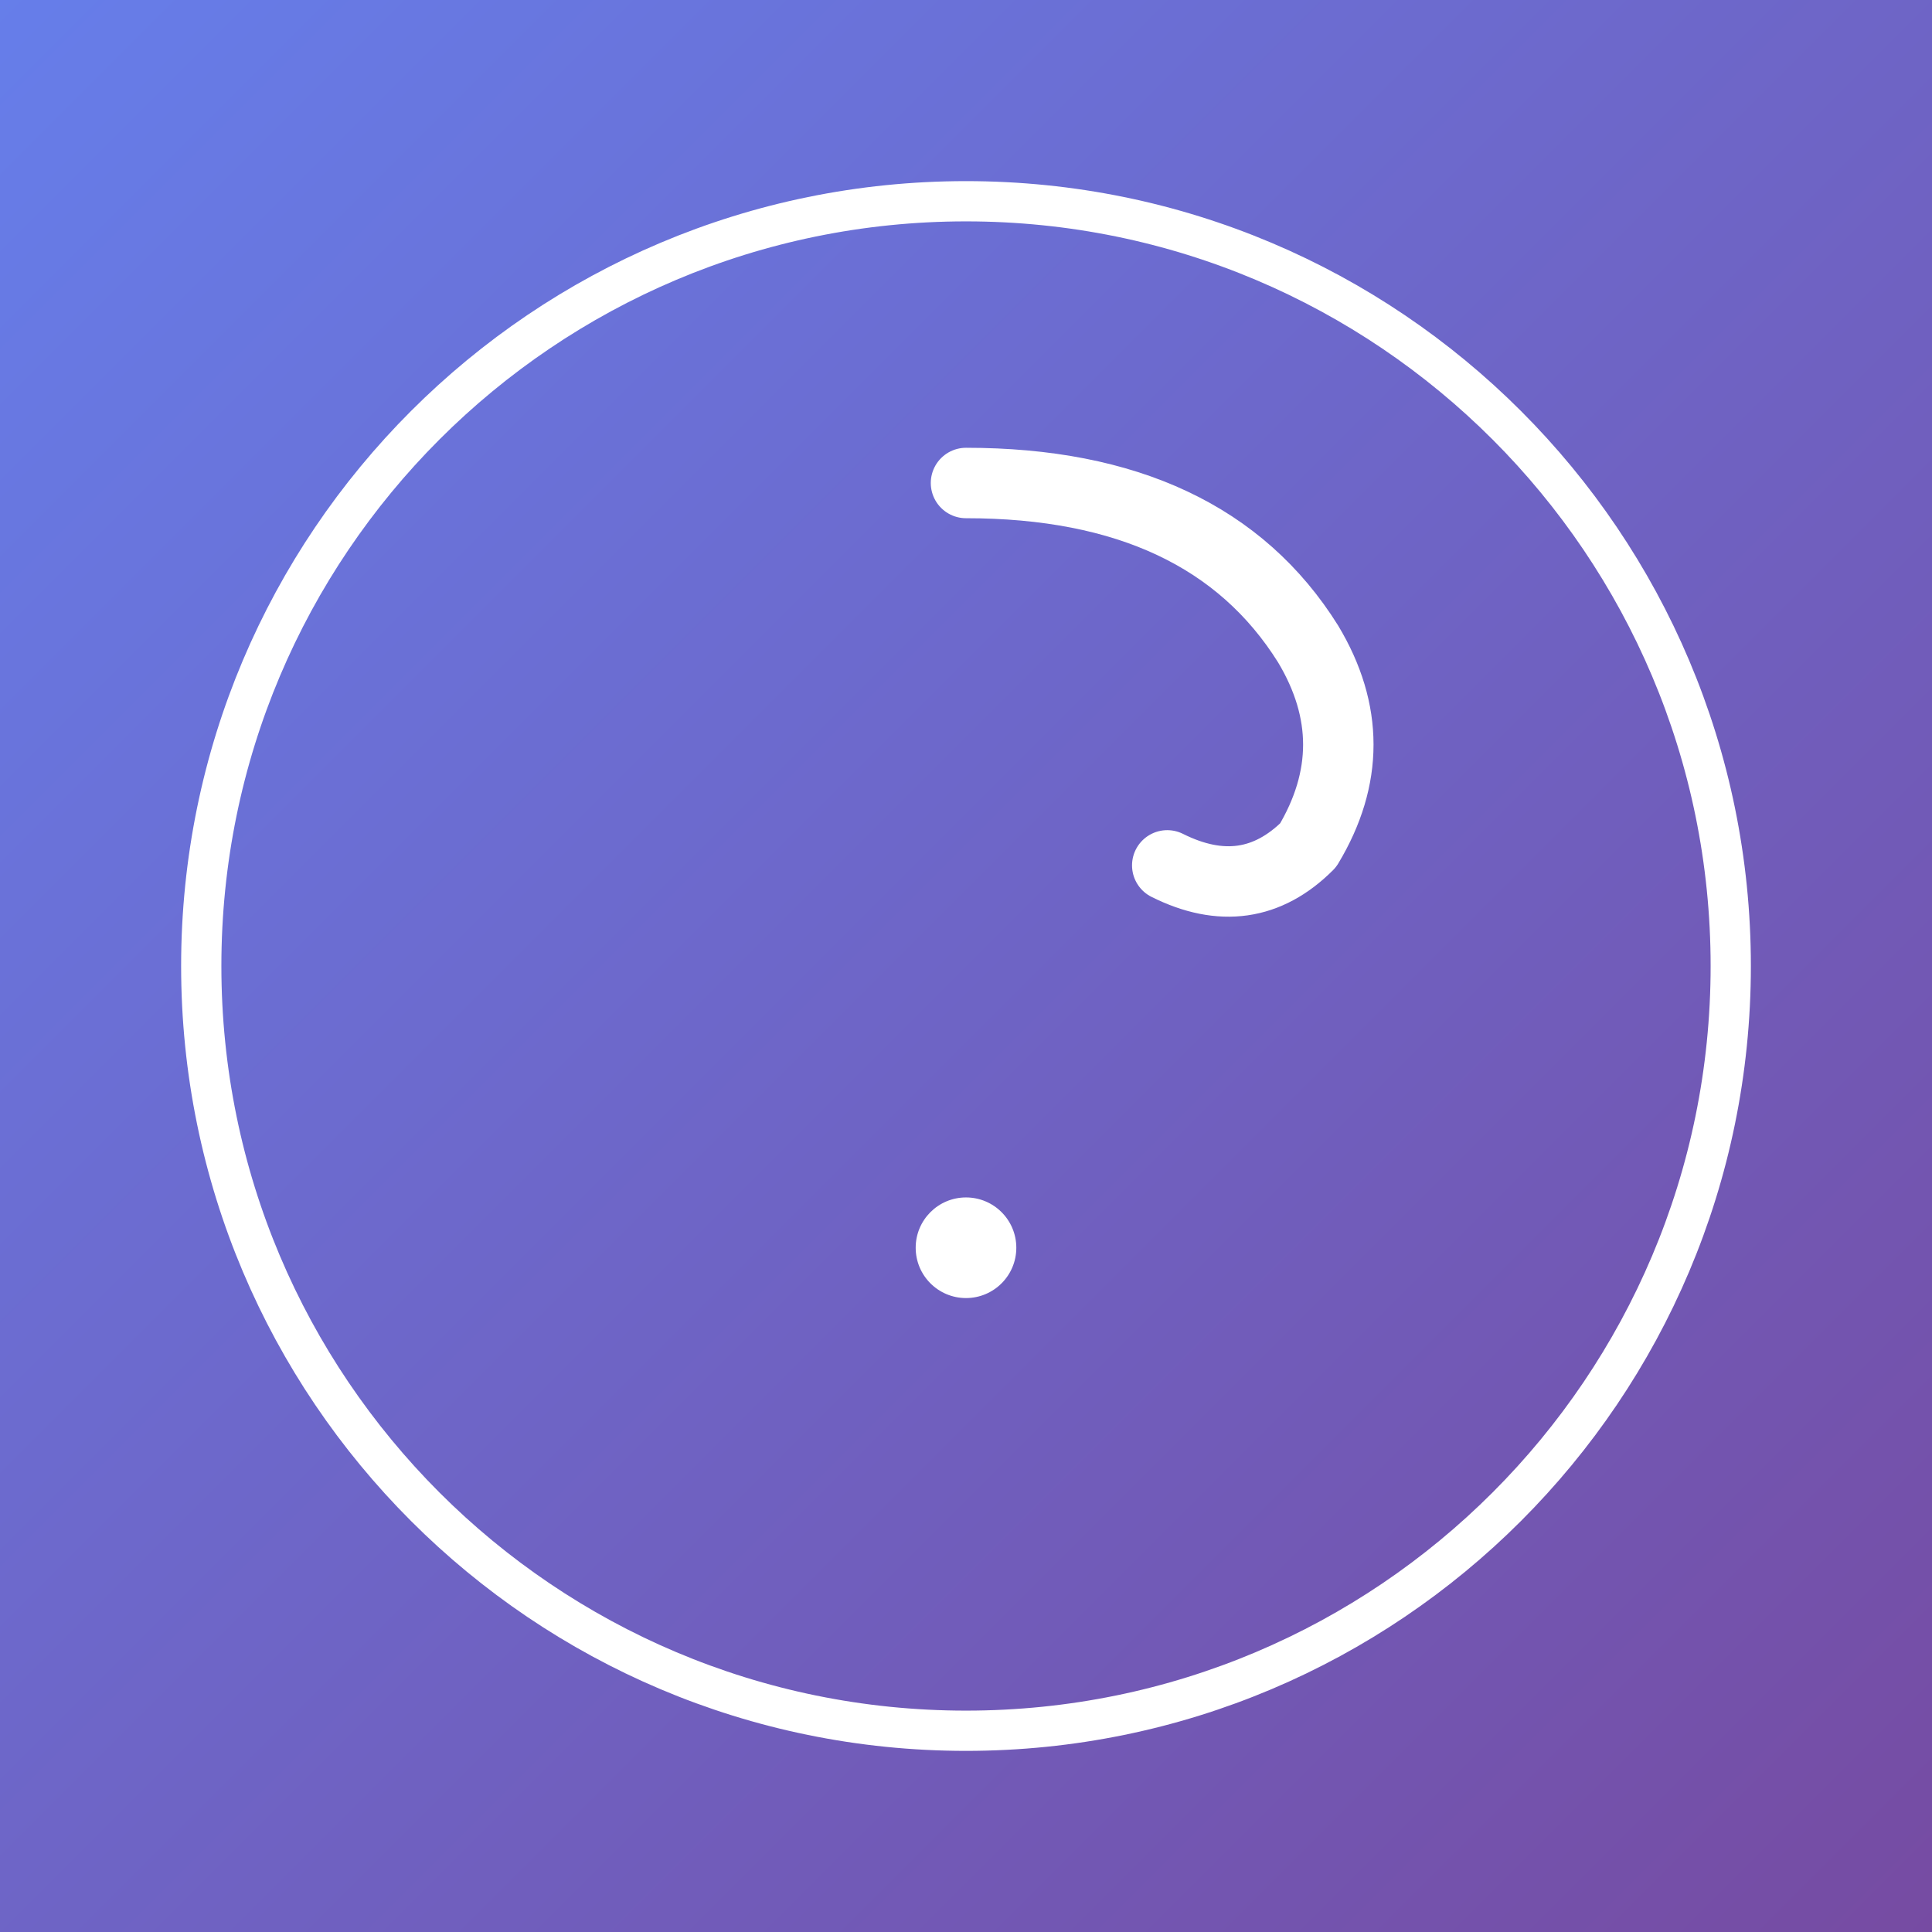
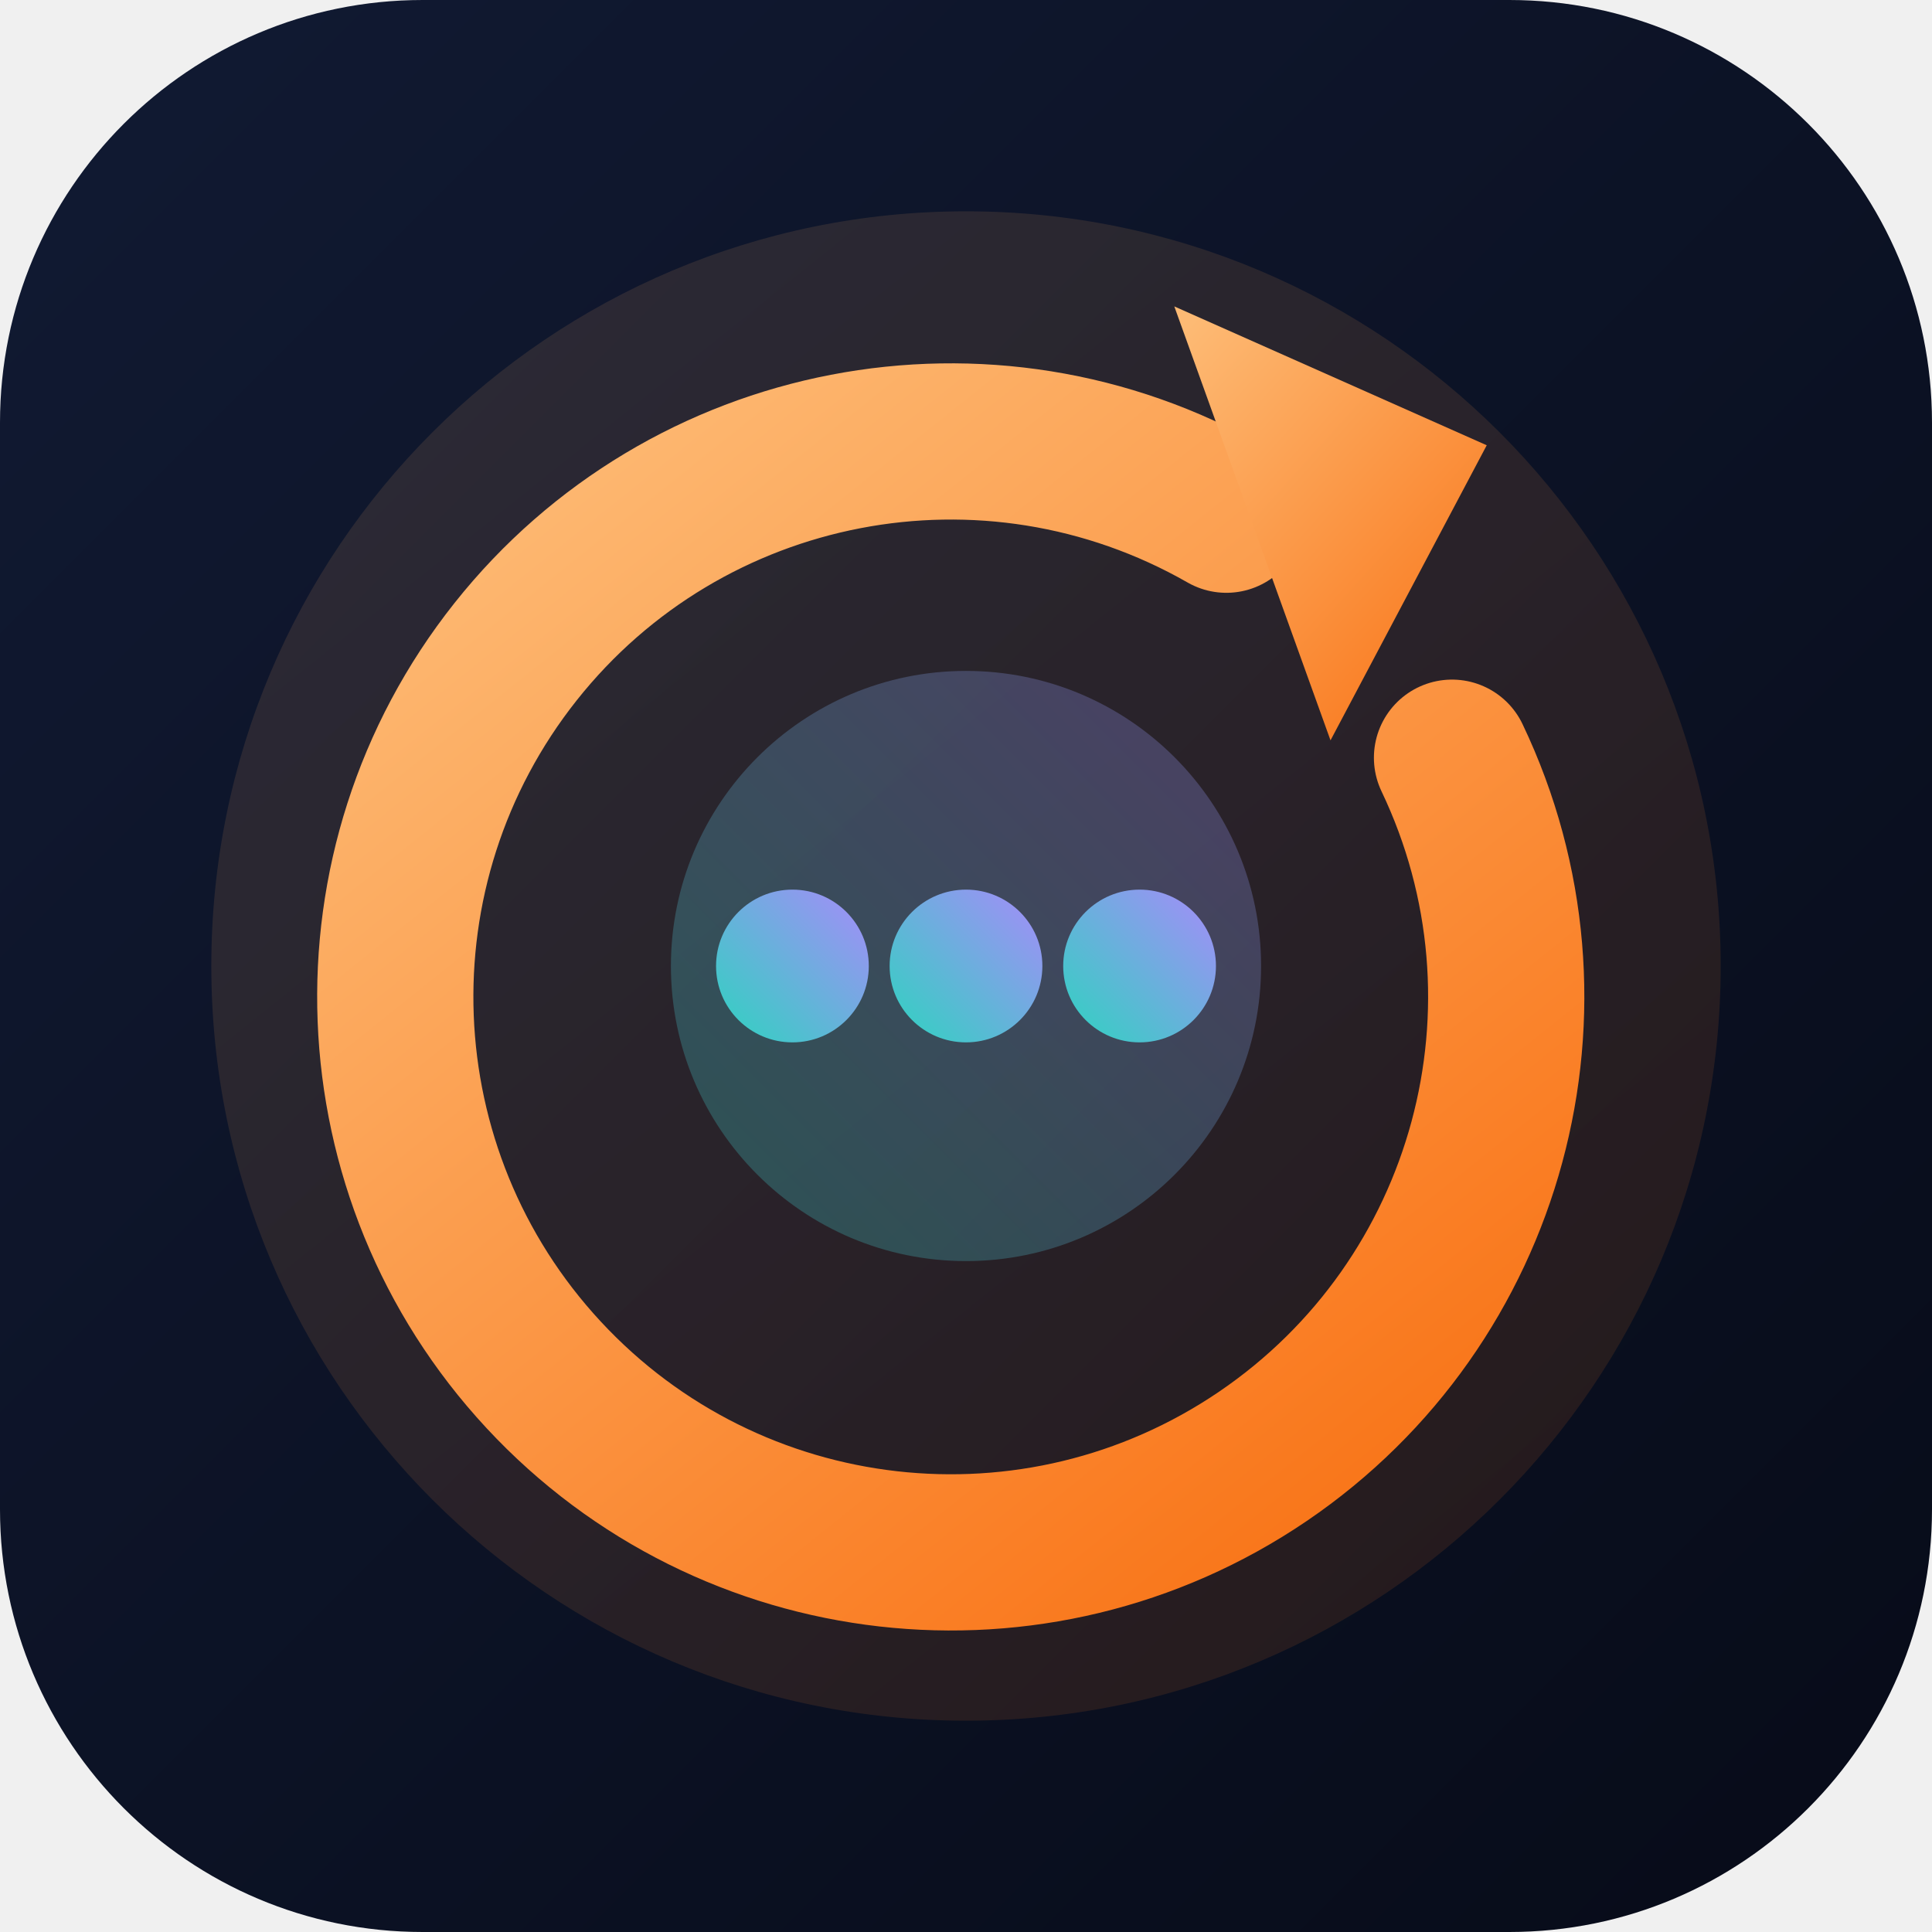
- <svg xmlns="http://www.w3.org/2000/svg" viewBox="0 0 192 192">
+ <svg xmlns="http://www.w3.org/2000/svg" viewBox="0 0 512 512">
  <defs>
-     <linearGradient id="g1" x1="0%" y1="0%" x2="100%" y2="100%">
-       <stop offset="0%" style="stop-color:#667eea" />
-       <stop offset="100%" style="stop-color:#764ba2" />
+     <linearGradient id="bg" x1="0%" y1="0%" x2="100%" y2="100%">
+       <stop offset="0%" stop-color="#111a33" />
+       <stop offset="100%" stop-color="#070b18" />
+     </linearGradient>
+     <linearGradient id="warm" x1="10%" y1="0%" x2="90%" y2="100%">
+       <stop offset="0%" stop-color="#fdba74" />
+       <stop offset="100%" stop-color="#f97316" />
+     </linearGradient>
+     <linearGradient id="cool" x1="0%" y1="100%" x2="100%" y2="0%">
+       <stop offset="0%" stop-color="#2dd4bf" />
+       <stop offset="100%" stop-color="#a78bfa" />
    </linearGradient>
  </defs>
-   <rect width="192" height="192" fill="url(#g1)" />
-   <circle cx="96" cy="96" r="76" fill="none" stroke="white" stroke-width="4" />
-   <path d="M 96 48 Q 120 48 130 64 Q 136 74 130 84 Q 124 90 116 86" fill="none" stroke="white" stroke-width="7" stroke-linecap="round" stroke-linejoin="round" />
-   <circle cx="96" cy="124" r="5" fill="white" />
+   <rect width="512" height="512" rx="112" fill="url(#bg)" />
+   <circle cx="256" cy="256" r="200" fill="url(#warm)" opacity="0.12" />
+   <g transform="translate(256 256) scale(4.6) translate(-50 -50)">
+     <path d="M78 38a32 32 0 1 1-13-14" stroke="url(#warm)" stroke-width="9" stroke-linecap="round" fill="none" />
+     <path d="M62 12l18 8-9 17z" fill="url(#warm)" />
+     <circle cx="50" cy="50" r="17" fill="url(#cool)" opacity="0.28" />
+     <circle cx="40" cy="50" r="4.4" fill="url(#cool)" />
+     <circle cx="50" cy="50" r="4.4" fill="url(#cool)" />
+     <circle cx="60" cy="50" r="4.4" fill="url(#cool)" />
+   </g>
</svg>
